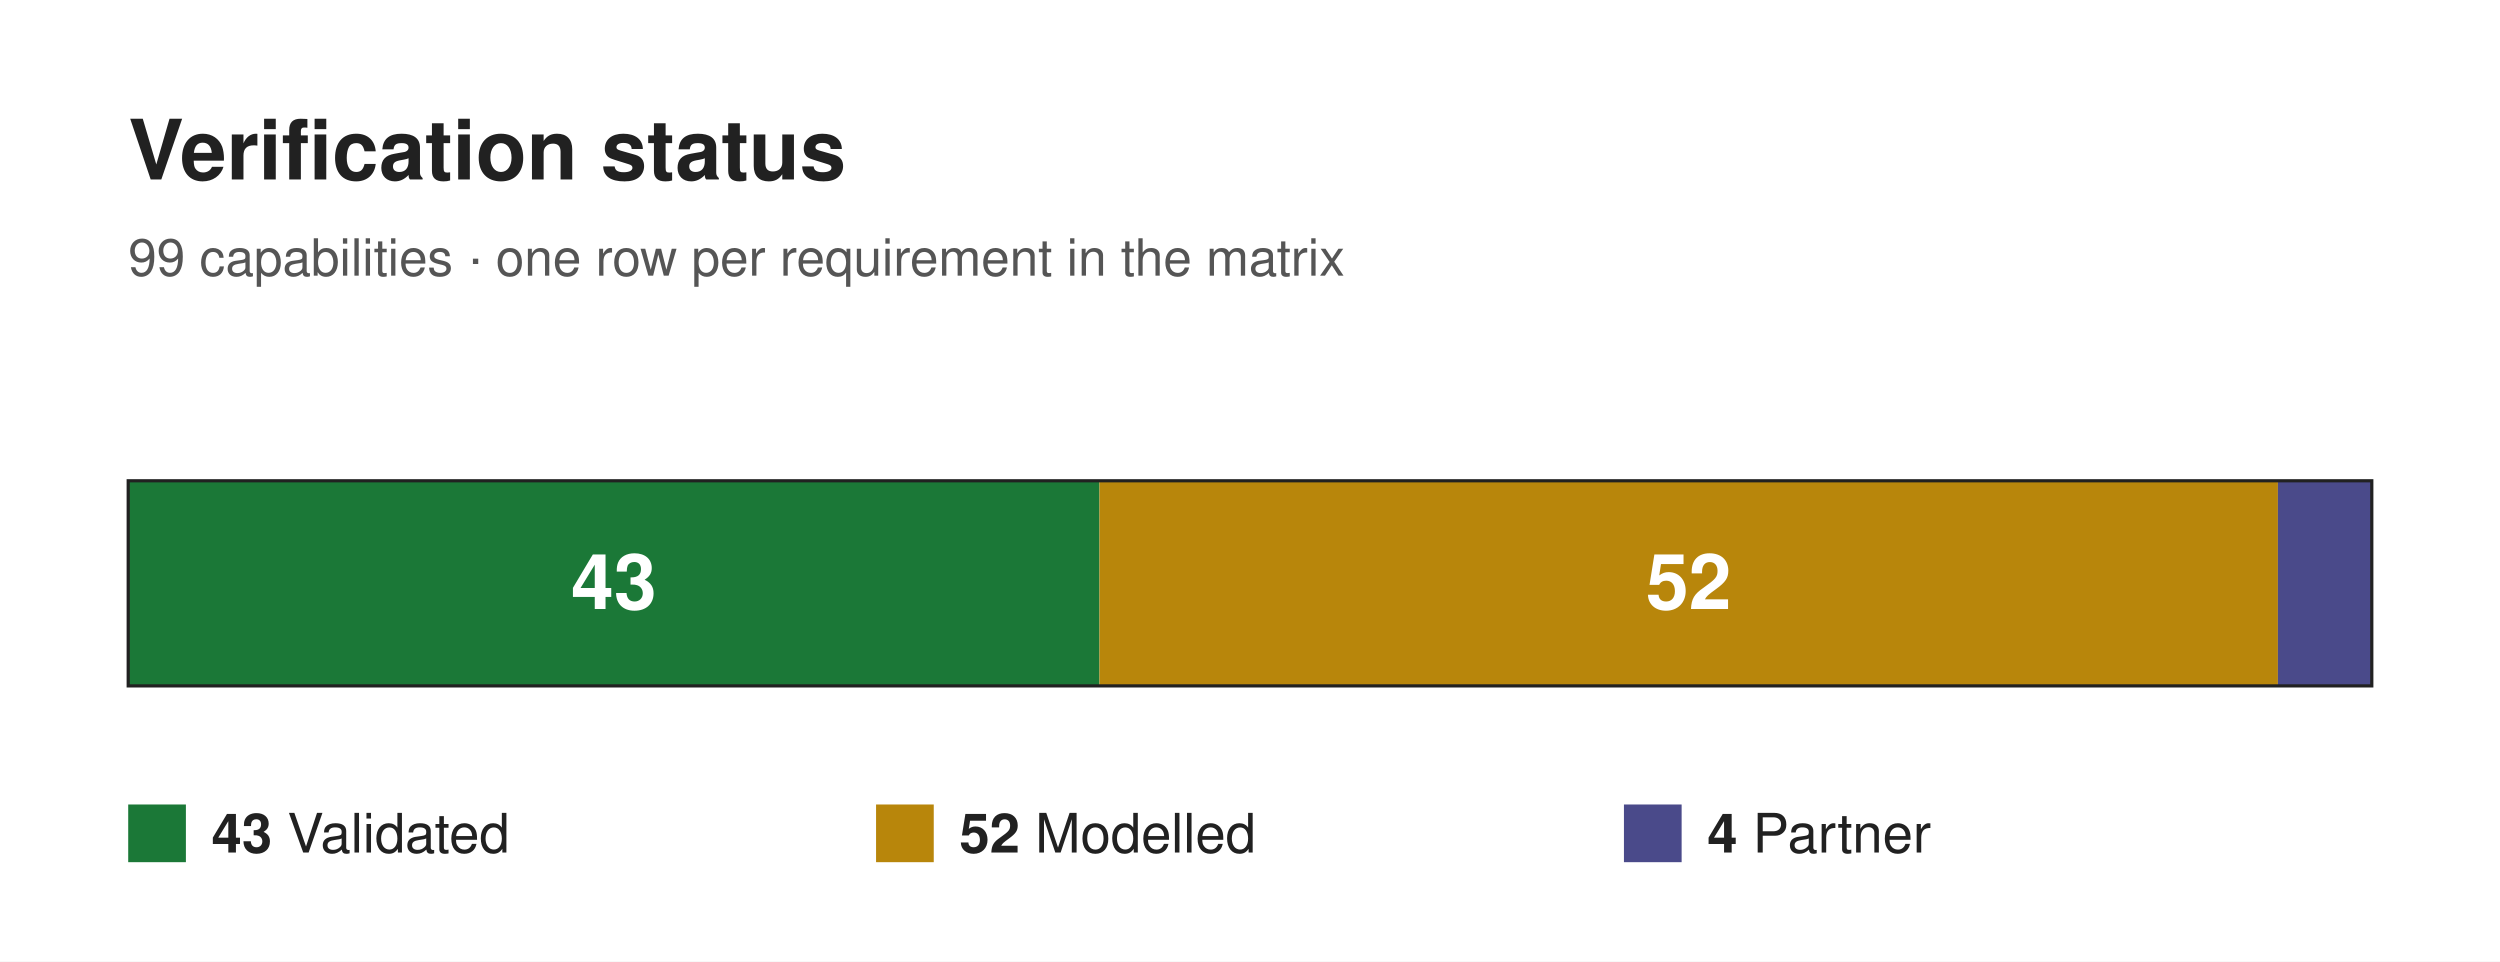
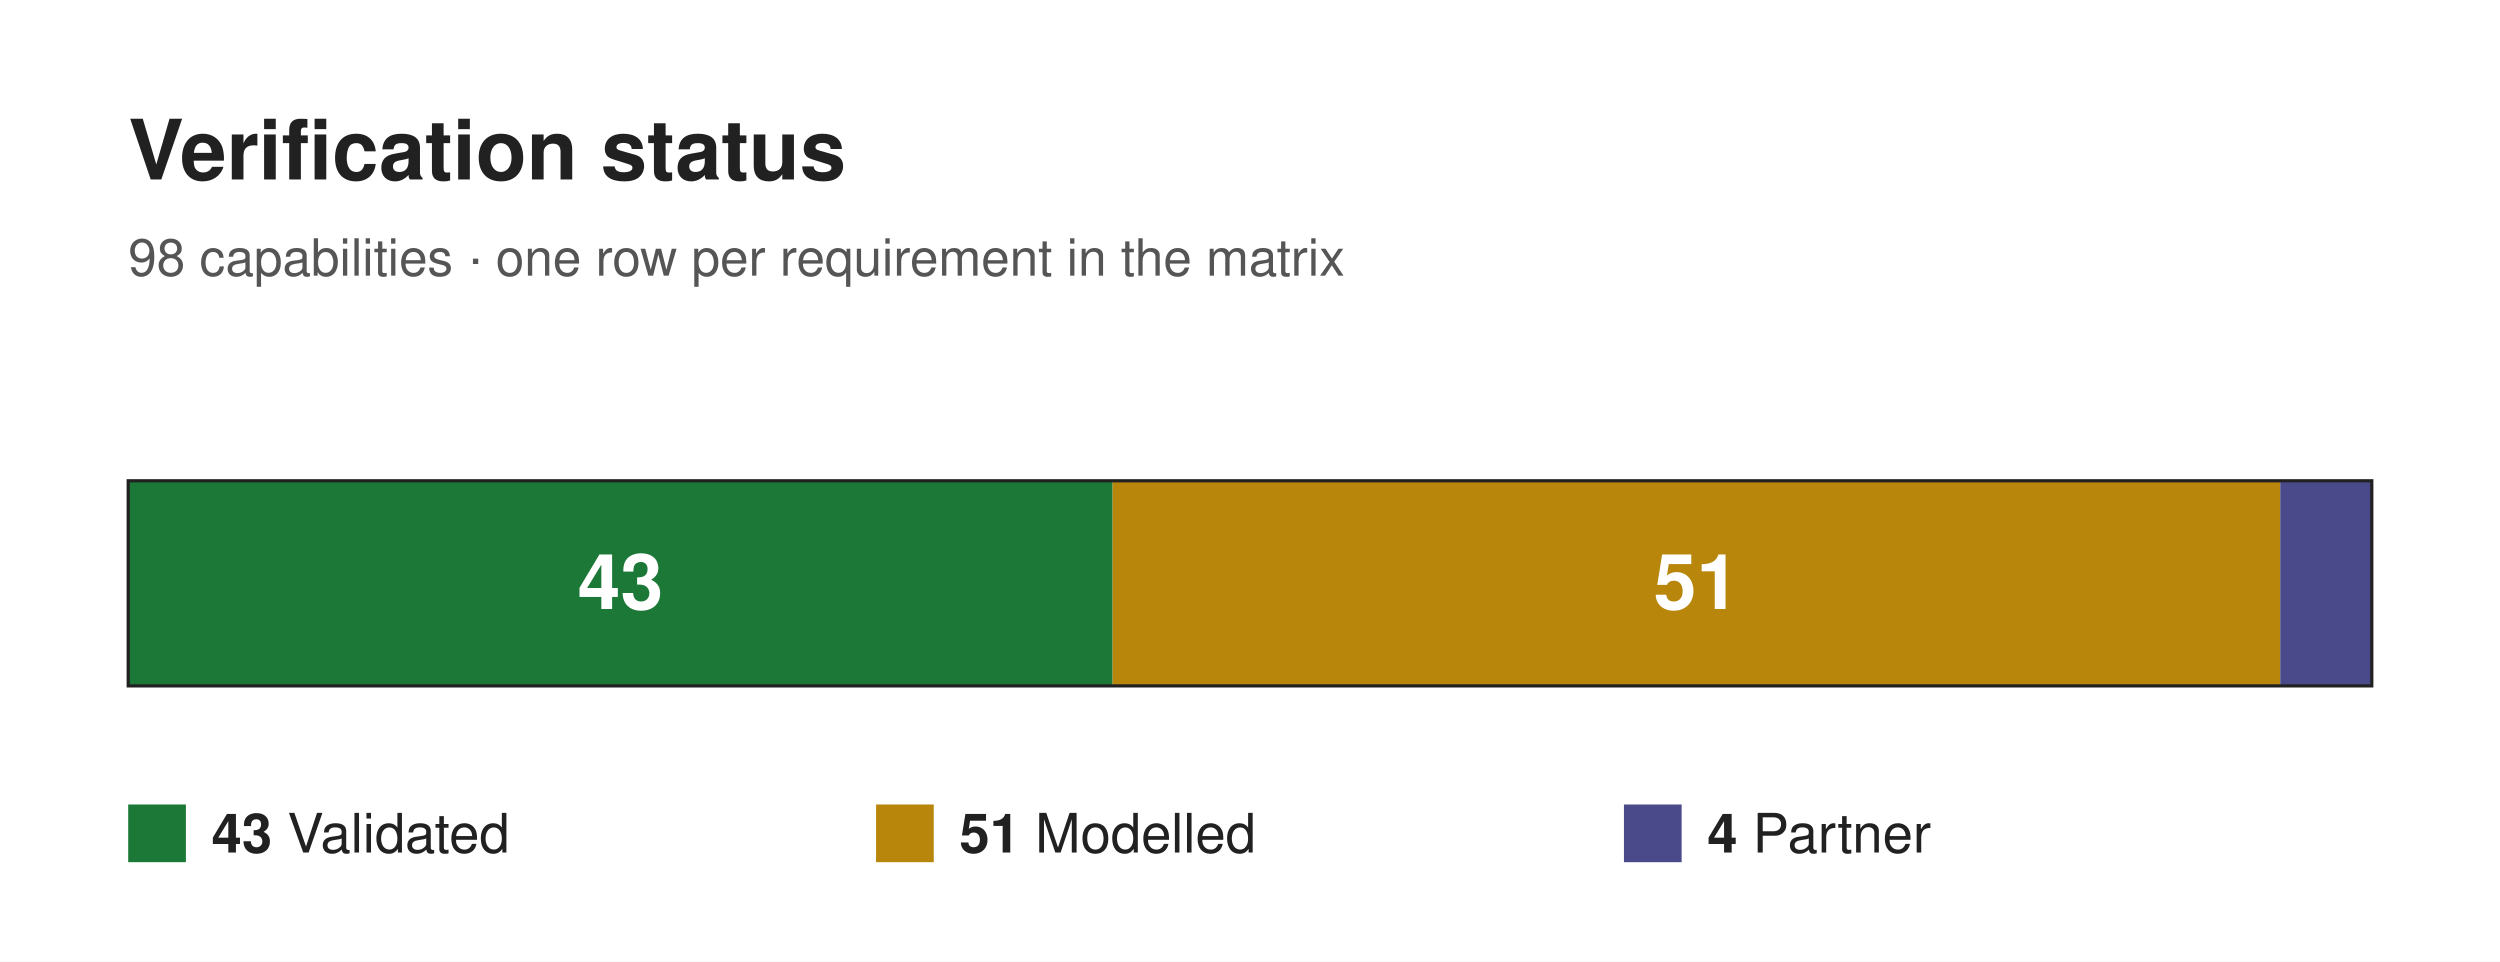
<svg xmlns="http://www.w3.org/2000/svg" width="780" height="300" viewBox="0 0 780 300" font-family="Helvetica, Arial, sans-serif">
  <rect x="0" y="0" width="780" height="300" fill="#ffffff" />
  <text x="40" y="56" font-size="26" font-weight="700" fill="#212121">Verification status</text>
-   <text x="40" y="86" font-size="16" fill="#555555">99 capabilities · one row per requirement in the matrix</text>
-   <rect x="40" y="150" width="303.03" height="64" fill="#1b7837" />
-   <text x="191.52" y="190" font-size="24" font-weight="700" fill="#ffffff" text-anchor="middle">43</text>
-   <rect x="343.03" y="150" width="367.68" height="64" fill="#b8860b" />
-   <text x="526.87" y="190" font-size="24" font-weight="700" fill="#ffffff" text-anchor="middle">52</text>
-   <rect x="710.71" y="150" width="29.29" height="64" fill="#4a4a8a" />
+   <text x="40" y="86" font-size="16" fill="#555555">98 capabilities · one row per requirement in the matrix</text>
+   <rect x="40" y="150" width="307.14" height="64" fill="#1b7837" />
+   <text x="193.57" y="190" font-size="24" font-weight="700" fill="#ffffff" text-anchor="middle">43</text>
+   <rect x="347.14" y="150" width="364.29" height="64" fill="#b8860b" />
+   <text x="529.29" y="190" font-size="24" font-weight="700" fill="#ffffff" text-anchor="middle">51</text>
+   <rect x="711.43" y="150" width="28.57" height="64" fill="#4a4a8a" />
  <rect x="40" y="150" width="700" height="64" fill="none" stroke="#212121" stroke-width="1" />
  <rect x="40" y="251" width="18" height="18" fill="#1b7837" />
  <text x="66" y="266" font-size="17" fill="#212121">
    <tspan font-weight="700">43</tspan> Validated</text>
  <rect x="273.33" y="251" width="18" height="18" fill="#b8860b" />
  <text x="299.33" y="266" font-size="17" fill="#212121">
-     <tspan font-weight="700">52</tspan> Modelled</text>
+     <tspan font-weight="700">51</tspan> Modelled</text>
  <rect x="506.67" y="251" width="18" height="18" fill="#4a4a8a" />
  <text x="532.67" y="266" font-size="17" fill="#212121">
    <tspan font-weight="700">4</tspan> Partner</text>
</svg>
